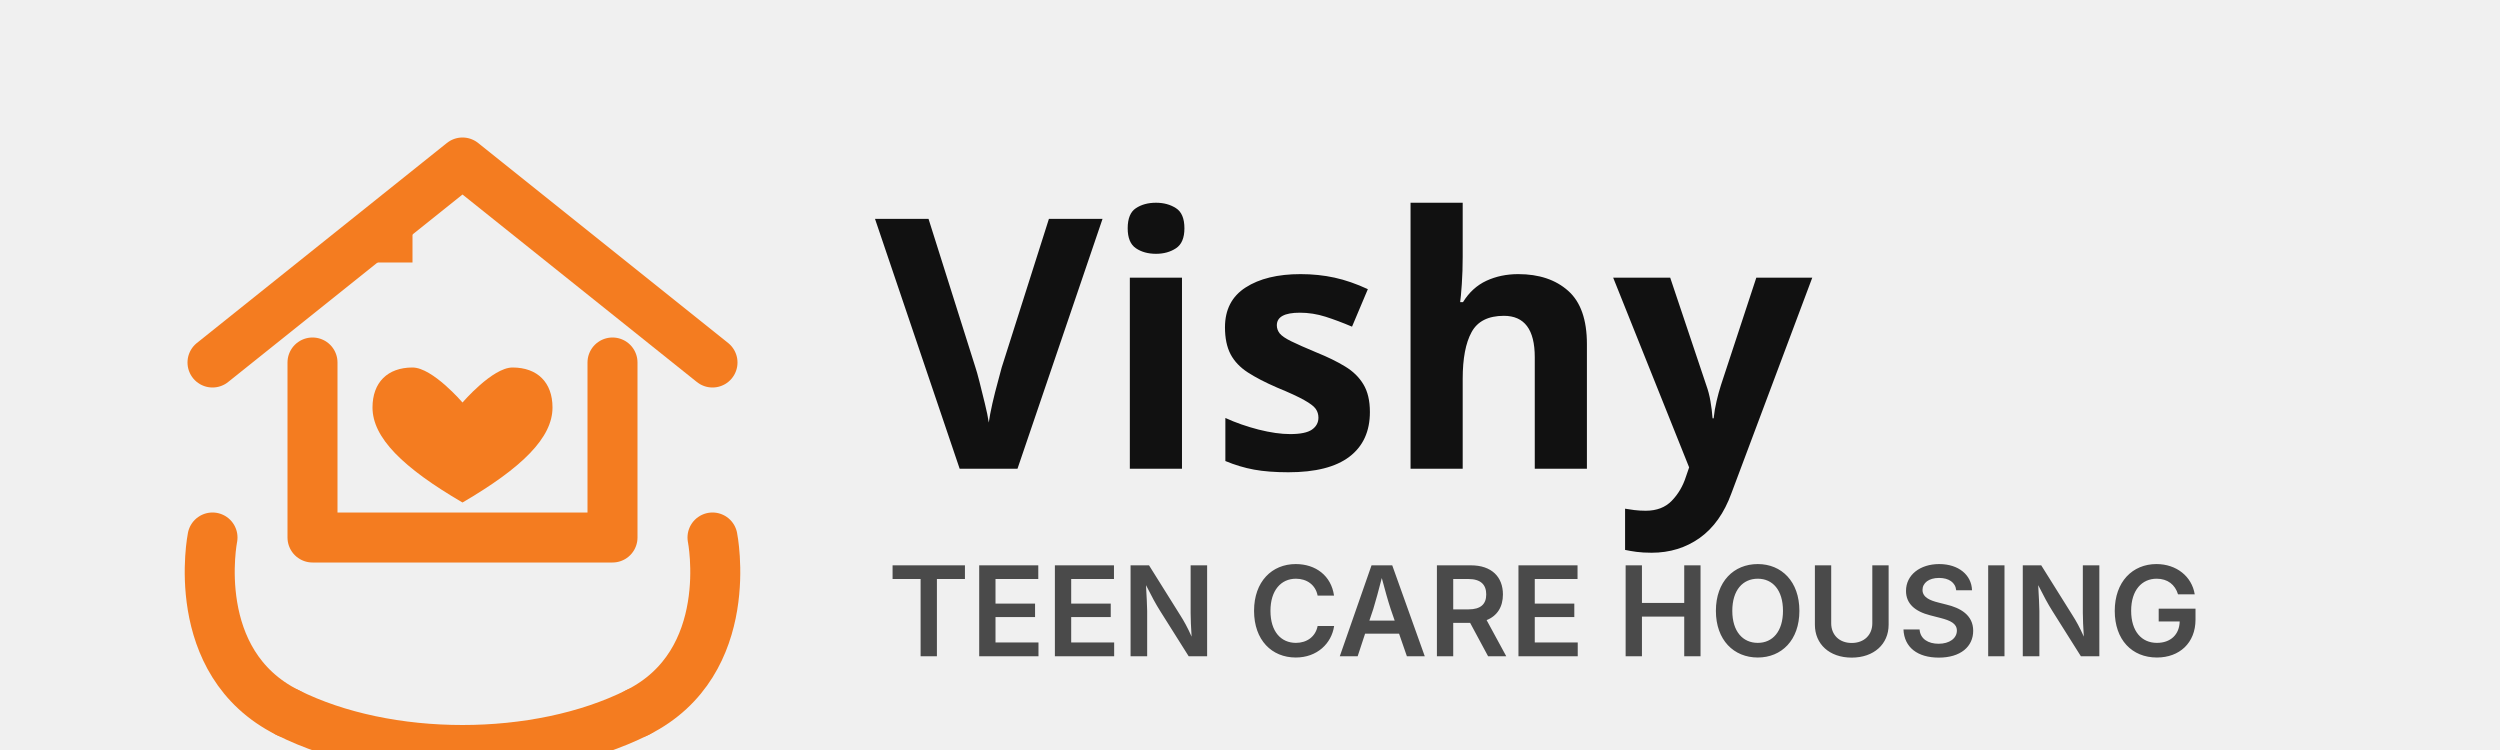
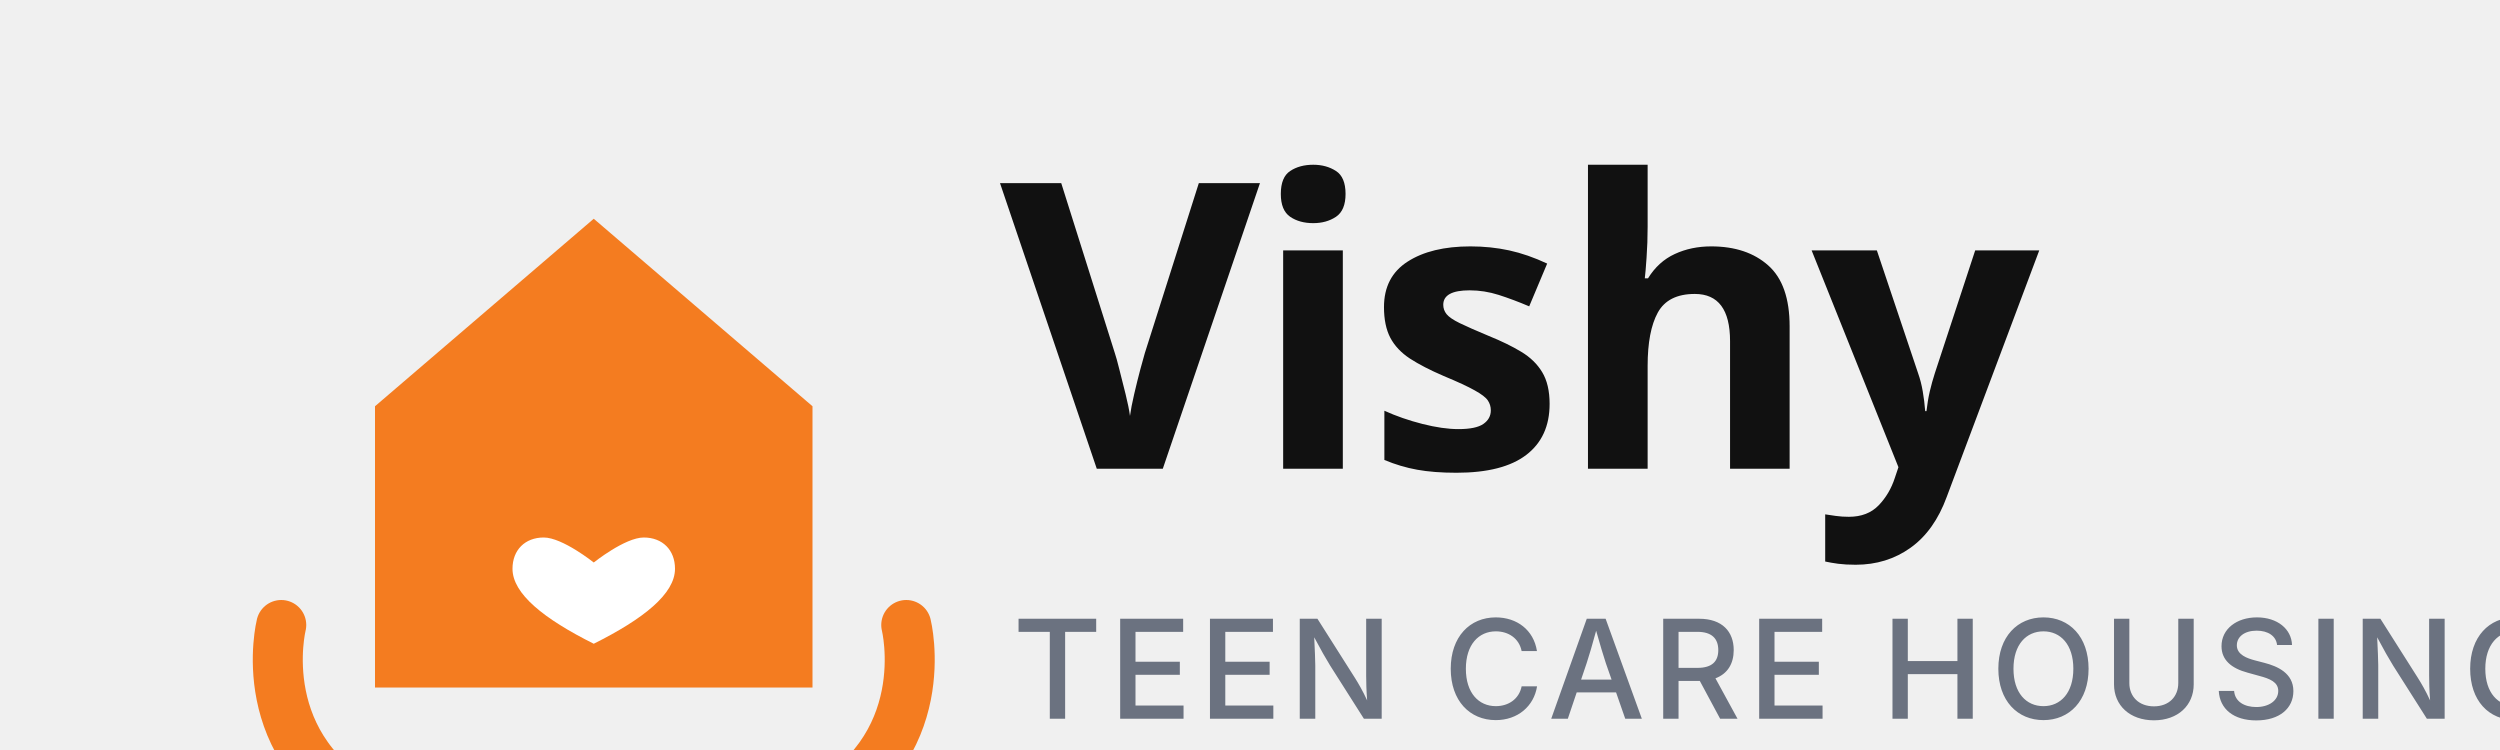
<svg xmlns="http://www.w3.org/2000/svg" width="400" height="120" viewBox="0 0 400 120" fill="none">
-   <g id="icon" transform="translate(10, 10) scale(0.8)">
-     <path d="M60 40V30H70V40" fill="#F47C20" />
-     <path d="M30 60L80 20L130 60" stroke="#F47C20" stroke-width="10" stroke-linecap="round" stroke-linejoin="round" />
-     <path d="M50 60V95H110V60" stroke="#F47C20" stroke-width="10" stroke-linecap="round" stroke-linejoin="round" fill="none" />
-     <path d="M80 68C80 68 74 61 70 61C65 61 62 64 62 69C62 75 68 81 80 88C92 81 98 75 98 69C98 64 95 61 90 61C86 61 80 68 80 68Z" fill="#F47C20" />
-     <path d="M30 95C30 95 25 120 45 130" stroke="#F47C20" stroke-width="10" stroke-linecap="round" fill="none" />
-     <path d="M130 95C130 95 135 120 115 130" stroke="#F47C20" stroke-width="10" stroke-linecap="round" fill="none" />
-     <path d="M45 130C65 140 95 140 115 130" stroke="#F47C20" stroke-width="10" stroke-linecap="round" fill="none" />
+   <g id="logo-icon" transform="translate(15, 15)">
+     <path d="M45 50L80 20L115 50V95H45V50Z" fill="#F47C20" />
+     <path d="M80 75C80 75 75 71 72 71C69 71 67 73 67 76C67 80 72 84 80 88C88 84 93 80 93 76C93 73 91 71 88 71C85 71 80 75 80 75Z" fill="white" />
+     <path d="M30 85C30 85 25 105 45 115C60 122 100 122 115 115C135 105 130 85 130 85" stroke="#F47C20" stroke-width="8" stroke-linecap="round" fill="none" />
+     <path d="M50 110C60 115 100 115 110 110" stroke="#F47C20" stroke-width="5" stroke-linecap="round" fill="none" />
  </g>
-   <g id="text" transform="translate(140, 30)">
-     <text x="0" y="45" font-family="'Poppins', sans-serif" font-weight="700" font-size="56" fill="#111111">Vishy</text>
-     <text x="2" y="75" font-family="'Inter', sans-serif" font-weight="600" font-size="20" fill="#4A4A4A">TEEN CARE HOUSING</text>
+   <g id="logo-text" transform="translate(160, 30)">
+     <text x="0" y="45" font-family="'Poppins', sans-serif" font-weight="700" font-size="64" fill="#111111" letter-spacing="-0.02em">Vishy</text>
+     <text x="2" y="85" font-family="'Inter', sans-serif" font-weight="500" font-size="22" fill="#6B7280" letter-spacing="0.05em">TEEN CARE HOUSING</text>
  </g>
</svg>
